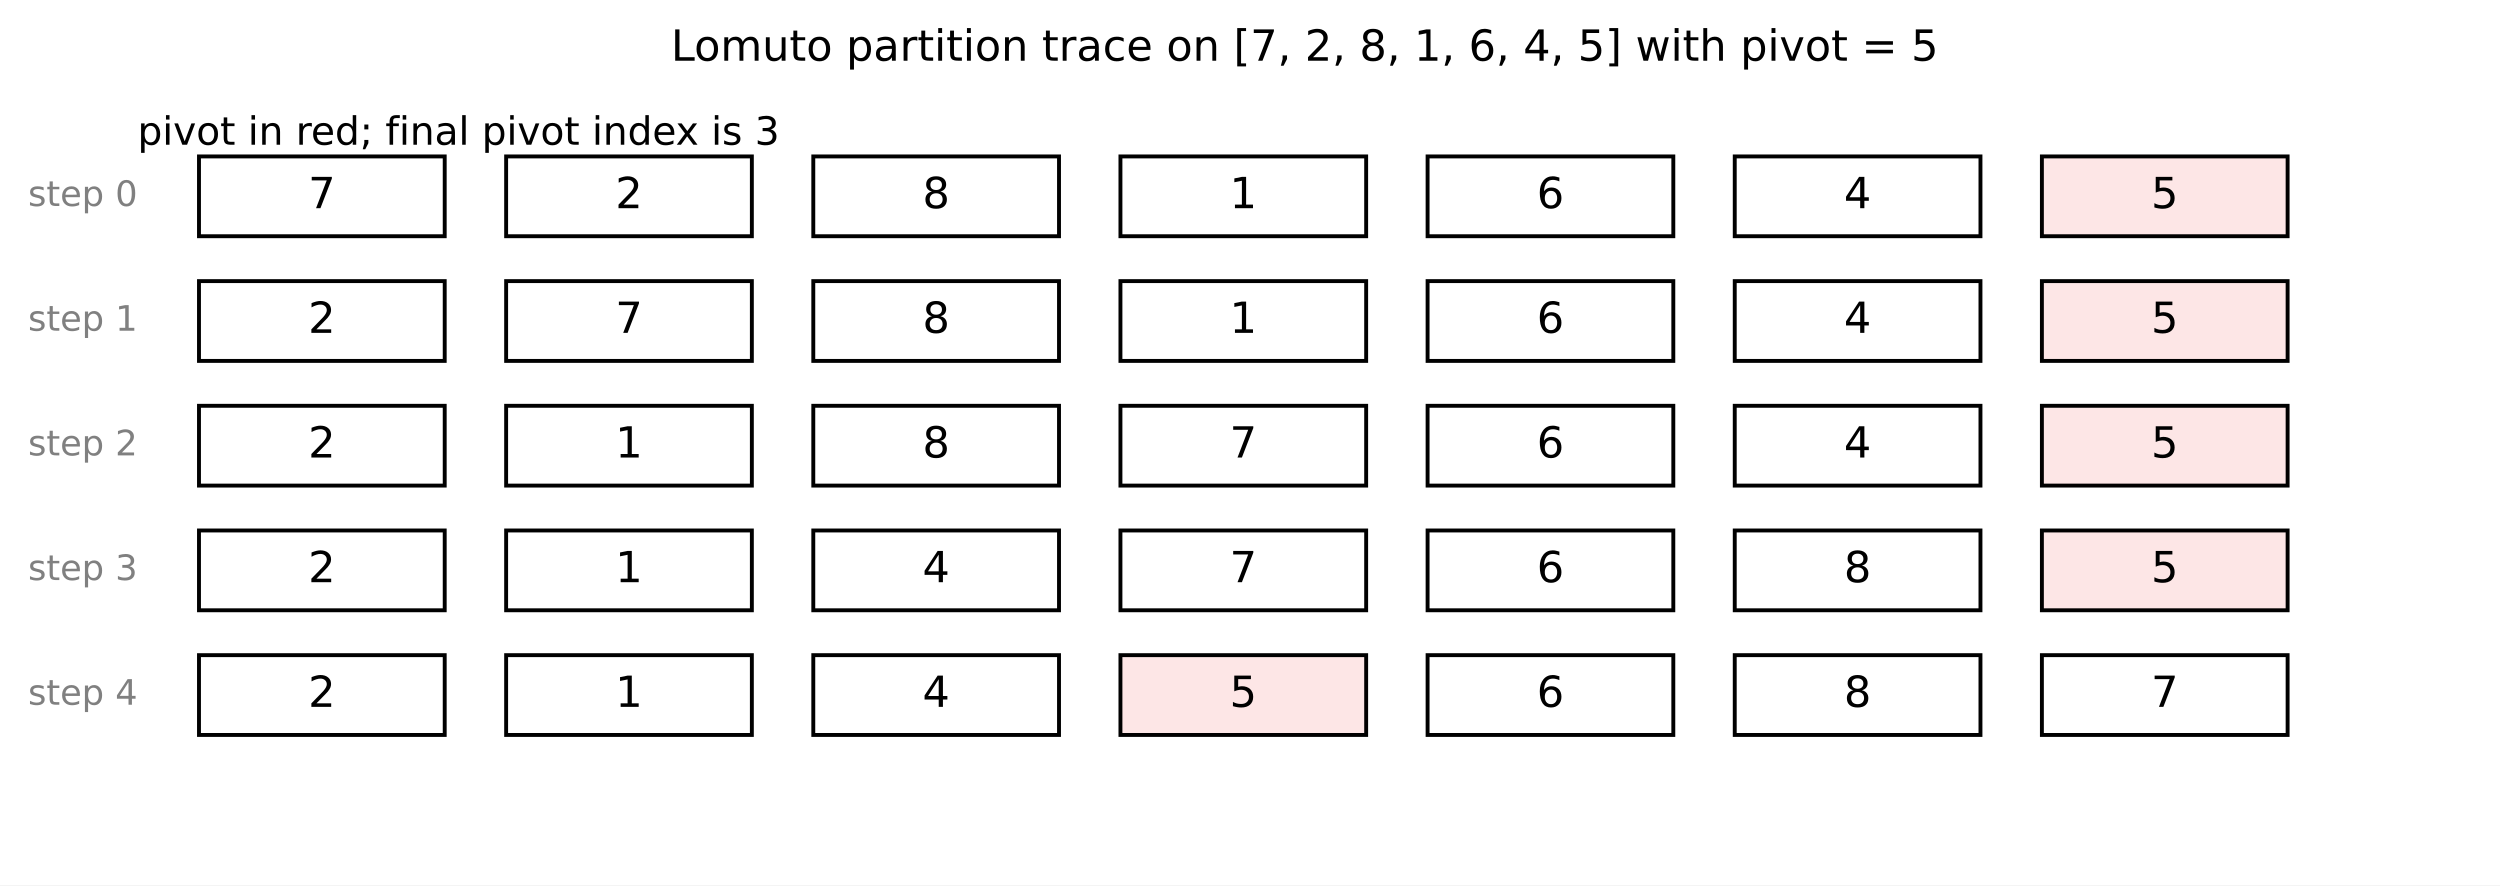
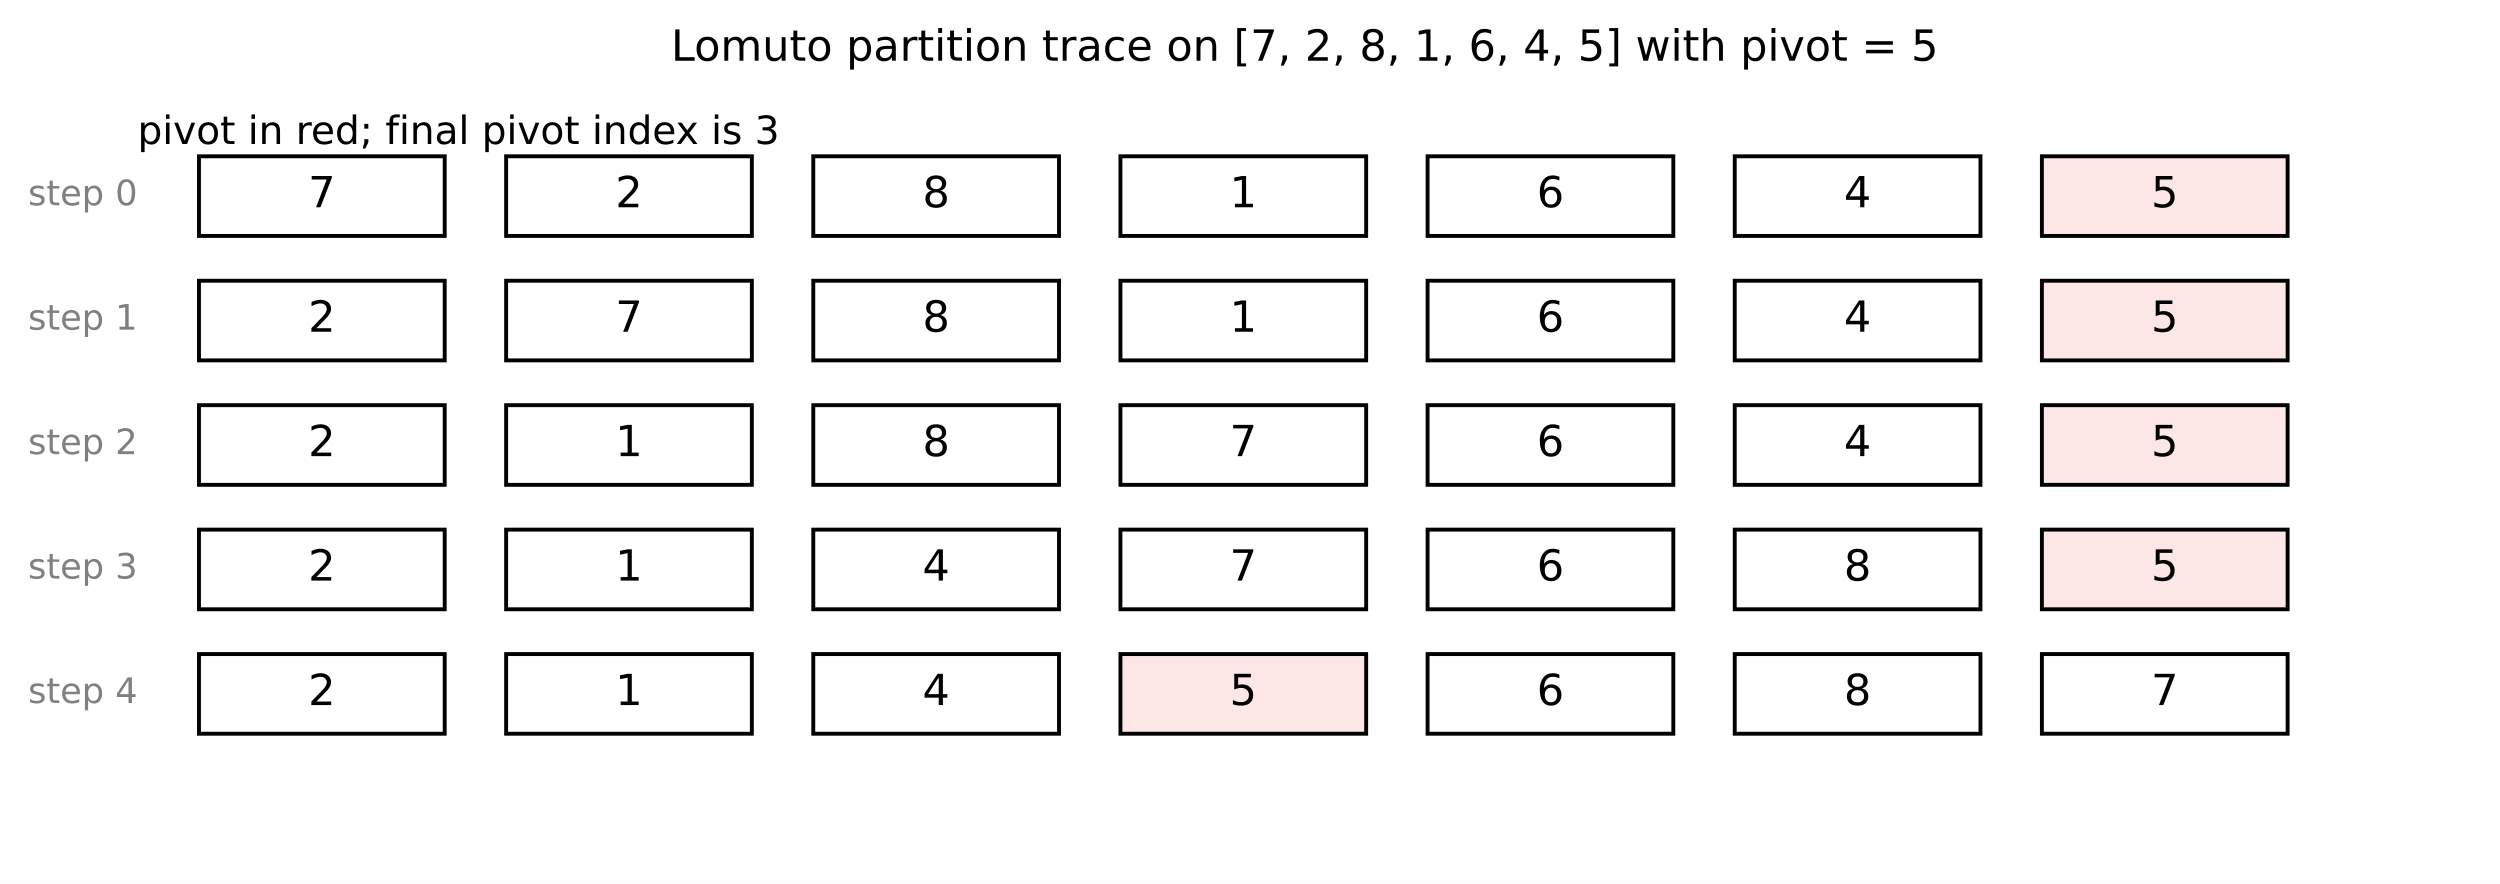
- <svg xmlns="http://www.w3.org/2000/svg" width="640.73pt" height="226.878pt" viewBox="0 0 640.73 226.878" version="1.1">
+ <svg xmlns="http://www.w3.org/2000/svg" width="640.775pt" height="226.518pt" viewBox="0 0 640.775 226.518" version="1.1">
  <defs>
    <style type="text/css">*{stroke-linejoin: round; stroke-linecap: butt}</style>
  </defs>
  <g id="figure_1">
    <g id="patch_1">
-       <path d="M 0 226.878  L 640.73 226.878  L 640.73 0  L 0 0  z " style="fill: #ffffff" />
+       <path d="M 0 226.518  L 640.775 226.518  L 640.775 0  L 0 0  z " style="fill: #ffffff" />
    </g>
    <g id="axes_1">
      <g id="patch_2">
-         <path d="M 50.999 60.543  L 113.975 60.543  L 113.975 40.092  L 50.999 40.092  z " clip-path="url(#p5e836147fc)" style="fill: #ffffff; stroke: #000000; stroke-linejoin: miter" />
+         <path d="M 51 60.472  L 113.981 60.472  L 113.981 40.058  L 51 40.058  z " clip-path="url(#p6d48933176)" style="fill: #ffffff; stroke: #000000; stroke-linejoin: miter" />
      </g>
      <g id="patch_3">
-         <path d="M 129.719 60.543  L 192.695 60.543  L 192.695 40.092  L 129.719 40.092  z " clip-path="url(#p5e836147fc)" style="fill: #ffffff; stroke: #000000; stroke-linejoin: miter" />
+         <path d="M 129.726 60.472  L 192.707 60.472  L 192.707 40.058  L 129.726 40.058  z " clip-path="url(#p6d48933176)" style="fill: #ffffff; stroke: #000000; stroke-linejoin: miter" />
      </g>
      <g id="patch_4">
-         <path d="M 208.44 60.543  L 271.416 60.543  L 271.416 40.092  L 208.44 40.092  z " clip-path="url(#p5e836147fc)" style="fill: #ffffff; stroke: #000000; stroke-linejoin: miter" />
+         <path d="M 208.453 60.472  L 271.434 60.472  L 271.434 40.058  L 208.453 40.058  z " clip-path="url(#p6d48933176)" style="fill: #ffffff; stroke: #000000; stroke-linejoin: miter" />
      </g>
      <g id="patch_5">
-         <path d="M 287.16 60.543  L 350.136 60.543  L 350.136 40.092  L 287.16 40.092  z " clip-path="url(#p5e836147fc)" style="fill: #ffffff; stroke: #000000; stroke-linejoin: miter" />
+         <path d="M 287.179 60.472  L 350.16 60.472  L 350.16 40.058  L 287.179 40.058  z " clip-path="url(#p6d48933176)" style="fill: #ffffff; stroke: #000000; stroke-linejoin: miter" />
      </g>
      <g id="patch_6">
-         <path d="M 365.88 60.543  L 428.857 60.543  L 428.857 40.092  L 365.88 40.092  z " clip-path="url(#p5e836147fc)" style="fill: #ffffff; stroke: #000000; stroke-linejoin: miter" />
+         <path d="M 365.905 60.472  L 428.886 60.472  L 428.886 40.058  L 365.905 40.058  z " clip-path="url(#p6d48933176)" style="fill: #ffffff; stroke: #000000; stroke-linejoin: miter" />
      </g>
      <g id="patch_7">
-         <path d="M 444.601 60.543  L 507.577 60.543  L 507.577 40.092  L 444.601 40.092  z " clip-path="url(#p5e836147fc)" style="fill: #ffffff; stroke: #000000; stroke-linejoin: miter" />
+         <path d="M 444.632 60.472  L 507.613 60.472  L 507.613 40.058  L 444.632 40.058  z " clip-path="url(#p6d48933176)" style="fill: #ffffff; stroke: #000000; stroke-linejoin: miter" />
      </g>
      <g id="patch_8">
-         <path d="M 523.321 60.543  L 586.297 60.543  L 586.297 40.092  L 523.321 40.092  z " clip-path="url(#p5e836147fc)" style="fill: #fde6e6; stroke: #000000; stroke-linejoin: miter" />
+         <path d="M 523.358 60.472  L 586.339 60.472  L 586.339 40.058  L 523.358 40.058  z " clip-path="url(#p6d48933176)" style="fill: #fde6e6; stroke: #000000; stroke-linejoin: miter" />
      </g>
      <g id="patch_9">
-         <path d="M 50.999 92.498  L 113.975 92.498  L 113.975 72.047  L 50.999 72.047  z " clip-path="url(#p5e836147fc)" style="fill: #ffffff; stroke: #000000; stroke-linejoin: miter" />
+         <path d="M 51 92.369  L 113.981 92.369  L 113.981 71.955  L 51 71.955  z " clip-path="url(#p6d48933176)" style="fill: #ffffff; stroke: #000000; stroke-linejoin: miter" />
      </g>
      <g id="patch_10">
-         <path d="M 129.719 92.498  L 192.695 92.498  L 192.695 72.047  L 129.719 72.047  z " clip-path="url(#p5e836147fc)" style="fill: #ffffff; stroke: #000000; stroke-linejoin: miter" />
+         <path d="M 129.726 92.369  L 192.707 92.369  L 192.707 71.955  L 129.726 71.955  z " clip-path="url(#p6d48933176)" style="fill: #ffffff; stroke: #000000; stroke-linejoin: miter" />
      </g>
      <g id="patch_11">
-         <path d="M 208.44 92.498  L 271.416 92.498  L 271.416 72.047  L 208.44 72.047  z " clip-path="url(#p5e836147fc)" style="fill: #ffffff; stroke: #000000; stroke-linejoin: miter" />
+         <path d="M 208.453 92.369  L 271.434 92.369  L 271.434 71.955  L 208.453 71.955  z " clip-path="url(#p6d48933176)" style="fill: #ffffff; stroke: #000000; stroke-linejoin: miter" />
      </g>
      <g id="patch_12">
-         <path d="M 287.16 92.498  L 350.136 92.498  L 350.136 72.047  L 287.16 72.047  z " clip-path="url(#p5e836147fc)" style="fill: #ffffff; stroke: #000000; stroke-linejoin: miter" />
+         <path d="M 287.179 92.369  L 350.16 92.369  L 350.16 71.955  L 287.179 71.955  z " clip-path="url(#p6d48933176)" style="fill: #ffffff; stroke: #000000; stroke-linejoin: miter" />
      </g>
      <g id="patch_13">
-         <path d="M 365.88 92.498  L 428.857 92.498  L 428.857 72.047  L 365.88 72.047  z " clip-path="url(#p5e836147fc)" style="fill: #ffffff; stroke: #000000; stroke-linejoin: miter" />
+         <path d="M 365.905 92.369  L 428.886 92.369  L 428.886 71.955  L 365.905 71.955  z " clip-path="url(#p6d48933176)" style="fill: #ffffff; stroke: #000000; stroke-linejoin: miter" />
      </g>
      <g id="patch_14">
-         <path d="M 444.601 92.498  L 507.577 92.498  L 507.577 72.047  L 444.601 72.047  z " clip-path="url(#p5e836147fc)" style="fill: #ffffff; stroke: #000000; stroke-linejoin: miter" />
+         <path d="M 444.632 92.369  L 507.613 92.369  L 507.613 71.955  L 444.632 71.955  z " clip-path="url(#p6d48933176)" style="fill: #ffffff; stroke: #000000; stroke-linejoin: miter" />
      </g>
      <g id="patch_15">
-         <path d="M 523.321 92.498  L 586.297 92.498  L 586.297 72.047  L 523.321 72.047  z " clip-path="url(#p5e836147fc)" style="fill: #fde6e6; stroke: #000000; stroke-linejoin: miter" />
+         <path d="M 523.358 92.369  L 586.339 92.369  L 586.339 71.955  L 523.358 71.955  z " clip-path="url(#p6d48933176)" style="fill: #fde6e6; stroke: #000000; stroke-linejoin: miter" />
      </g>
      <g id="patch_16">
-         <path d="M 50.999 124.453  L 113.975 124.453  L 113.975 104.002  L 50.999 104.002  z " clip-path="url(#p5e836147fc)" style="fill: #ffffff; stroke: #000000; stroke-linejoin: miter" />
+         <path d="M 51 124.266  L 113.981 124.266  L 113.981 103.852  L 51 103.852  z " clip-path="url(#p6d48933176)" style="fill: #ffffff; stroke: #000000; stroke-linejoin: miter" />
      </g>
      <g id="patch_17">
-         <path d="M 129.719 124.453  L 192.695 124.453  L 192.695 104.002  L 129.719 104.002  z " clip-path="url(#p5e836147fc)" style="fill: #ffffff; stroke: #000000; stroke-linejoin: miter" />
+         <path d="M 129.726 124.266  L 192.707 124.266  L 192.707 103.852  L 129.726 103.852  z " clip-path="url(#p6d48933176)" style="fill: #ffffff; stroke: #000000; stroke-linejoin: miter" />
      </g>
      <g id="patch_18">
-         <path d="M 208.44 124.453  L 271.416 124.453  L 271.416 104.002  L 208.44 104.002  z " clip-path="url(#p5e836147fc)" style="fill: #ffffff; stroke: #000000; stroke-linejoin: miter" />
+         <path d="M 208.453 124.266  L 271.434 124.266  L 271.434 103.852  L 208.453 103.852  z " clip-path="url(#p6d48933176)" style="fill: #ffffff; stroke: #000000; stroke-linejoin: miter" />
      </g>
      <g id="patch_19">
-         <path d="M 287.16 124.453  L 350.136 124.453  L 350.136 104.002  L 287.16 104.002  z " clip-path="url(#p5e836147fc)" style="fill: #ffffff; stroke: #000000; stroke-linejoin: miter" />
+         <path d="M 287.179 124.266  L 350.16 124.266  L 350.16 103.852  L 287.179 103.852  z " clip-path="url(#p6d48933176)" style="fill: #ffffff; stroke: #000000; stroke-linejoin: miter" />
      </g>
      <g id="patch_20">
-         <path d="M 365.88 124.453  L 428.857 124.453  L 428.857 104.002  L 365.88 104.002  z " clip-path="url(#p5e836147fc)" style="fill: #ffffff; stroke: #000000; stroke-linejoin: miter" />
+         <path d="M 365.905 124.266  L 428.886 124.266  L 428.886 103.852  L 365.905 103.852  z " clip-path="url(#p6d48933176)" style="fill: #ffffff; stroke: #000000; stroke-linejoin: miter" />
      </g>
      <g id="patch_21">
-         <path d="M 444.601 124.453  L 507.577 124.453  L 507.577 104.002  L 444.601 104.002  z " clip-path="url(#p5e836147fc)" style="fill: #ffffff; stroke: #000000; stroke-linejoin: miter" />
+         <path d="M 444.632 124.266  L 507.613 124.266  L 507.613 103.852  L 444.632 103.852  z " clip-path="url(#p6d48933176)" style="fill: #ffffff; stroke: #000000; stroke-linejoin: miter" />
      </g>
      <g id="patch_22">
-         <path d="M 523.321 124.453  L 586.297 124.453  L 586.297 104.002  L 523.321 104.002  z " clip-path="url(#p5e836147fc)" style="fill: #fde6e6; stroke: #000000; stroke-linejoin: miter" />
+         <path d="M 523.358 124.266  L 586.339 124.266  L 586.339 103.852  L 523.358 103.852  z " clip-path="url(#p6d48933176)" style="fill: #fde6e6; stroke: #000000; stroke-linejoin: miter" />
      </g>
      <g id="patch_23">
-         <path d="M 50.999 156.408  L 113.975 156.408  L 113.975 135.957  L 50.999 135.957  z " clip-path="url(#p5e836147fc)" style="fill: #ffffff; stroke: #000000; stroke-linejoin: miter" />
+         <path d="M 51 156.163  L 113.981 156.163  L 113.981 135.749  L 51 135.749  z " clip-path="url(#p6d48933176)" style="fill: #ffffff; stroke: #000000; stroke-linejoin: miter" />
      </g>
      <g id="patch_24">
-         <path d="M 129.719 156.408  L 192.695 156.408  L 192.695 135.957  L 129.719 135.957  z " clip-path="url(#p5e836147fc)" style="fill: #ffffff; stroke: #000000; stroke-linejoin: miter" />
+         <path d="M 129.726 156.163  L 192.707 156.163  L 192.707 135.749  L 129.726 135.749  z " clip-path="url(#p6d48933176)" style="fill: #ffffff; stroke: #000000; stroke-linejoin: miter" />
      </g>
      <g id="patch_25">
-         <path d="M 208.44 156.408  L 271.416 156.408  L 271.416 135.957  L 208.44 135.957  z " clip-path="url(#p5e836147fc)" style="fill: #ffffff; stroke: #000000; stroke-linejoin: miter" />
+         <path d="M 208.453 156.163  L 271.434 156.163  L 271.434 135.749  L 208.453 135.749  z " clip-path="url(#p6d48933176)" style="fill: #ffffff; stroke: #000000; stroke-linejoin: miter" />
      </g>
      <g id="patch_26">
-         <path d="M 287.16 156.408  L 350.136 156.408  L 350.136 135.957  L 287.16 135.957  z " clip-path="url(#p5e836147fc)" style="fill: #ffffff; stroke: #000000; stroke-linejoin: miter" />
+         <path d="M 287.179 156.163  L 350.16 156.163  L 350.16 135.749  L 287.179 135.749  z " clip-path="url(#p6d48933176)" style="fill: #ffffff; stroke: #000000; stroke-linejoin: miter" />
      </g>
      <g id="patch_27">
-         <path d="M 365.88 156.408  L 428.857 156.408  L 428.857 135.957  L 365.88 135.957  z " clip-path="url(#p5e836147fc)" style="fill: #ffffff; stroke: #000000; stroke-linejoin: miter" />
+         <path d="M 365.905 156.163  L 428.886 156.163  L 428.886 135.749  L 365.905 135.749  z " clip-path="url(#p6d48933176)" style="fill: #ffffff; stroke: #000000; stroke-linejoin: miter" />
      </g>
      <g id="patch_28">
-         <path d="M 444.601 156.408  L 507.577 156.408  L 507.577 135.957  L 444.601 135.957  z " clip-path="url(#p5e836147fc)" style="fill: #ffffff; stroke: #000000; stroke-linejoin: miter" />
+         <path d="M 444.632 156.163  L 507.613 156.163  L 507.613 135.749  L 444.632 135.749  z " clip-path="url(#p6d48933176)" style="fill: #ffffff; stroke: #000000; stroke-linejoin: miter" />
      </g>
      <g id="patch_29">
-         <path d="M 523.321 156.408  L 586.297 156.408  L 586.297 135.957  L 523.321 135.957  z " clip-path="url(#p5e836147fc)" style="fill: #fde6e6; stroke: #000000; stroke-linejoin: miter" />
+         <path d="M 523.358 156.163  L 586.339 156.163  L 586.339 135.749  L 523.358 135.749  z " clip-path="url(#p6d48933176)" style="fill: #fde6e6; stroke: #000000; stroke-linejoin: miter" />
      </g>
      <g id="patch_30">
-         <path d="M 50.999 188.363  L 113.975 188.363  L 113.975 167.911  L 50.999 167.911  z " clip-path="url(#p5e836147fc)" style="fill: #ffffff; stroke: #000000; stroke-linejoin: miter" />
+         <path d="M 51 188.059  L 113.981 188.059  L 113.981 167.646  L 51 167.646  z " clip-path="url(#p6d48933176)" style="fill: #ffffff; stroke: #000000; stroke-linejoin: miter" />
      </g>
      <g id="patch_31">
-         <path d="M 129.719 188.363  L 192.695 188.363  L 192.695 167.911  L 129.719 167.911  z " clip-path="url(#p5e836147fc)" style="fill: #ffffff; stroke: #000000; stroke-linejoin: miter" />
+         <path d="M 129.726 188.059  L 192.707 188.059  L 192.707 167.646  L 129.726 167.646  z " clip-path="url(#p6d48933176)" style="fill: #ffffff; stroke: #000000; stroke-linejoin: miter" />
      </g>
      <g id="patch_32">
-         <path d="M 208.44 188.363  L 271.416 188.363  L 271.416 167.911  L 208.44 167.911  z " clip-path="url(#p5e836147fc)" style="fill: #ffffff; stroke: #000000; stroke-linejoin: miter" />
+         <path d="M 208.453 188.059  L 271.434 188.059  L 271.434 167.646  L 208.453 167.646  z " clip-path="url(#p6d48933176)" style="fill: #ffffff; stroke: #000000; stroke-linejoin: miter" />
      </g>
      <g id="patch_33">
-         <path d="M 287.16 188.363  L 350.136 188.363  L 350.136 167.911  L 287.16 167.911  z " clip-path="url(#p5e836147fc)" style="fill: #fde6e6; stroke: #000000; stroke-linejoin: miter" />
+         <path d="M 287.179 188.059  L 350.16 188.059  L 350.16 167.646  L 287.179 167.646  z " clip-path="url(#p6d48933176)" style="fill: #fde6e6; stroke: #000000; stroke-linejoin: miter" />
      </g>
      <g id="patch_34">
-         <path d="M 365.88 188.363  L 428.857 188.363  L 428.857 167.911  L 365.88 167.911  z " clip-path="url(#p5e836147fc)" style="fill: #ffffff; stroke: #000000; stroke-linejoin: miter" />
+         <path d="M 365.905 188.059  L 428.886 188.059  L 428.886 167.646  L 365.905 167.646  z " clip-path="url(#p6d48933176)" style="fill: #ffffff; stroke: #000000; stroke-linejoin: miter" />
      </g>
      <g id="patch_35">
-         <path d="M 444.601 188.363  L 507.577 188.363  L 507.577 167.911  L 444.601 167.911  z " clip-path="url(#p5e836147fc)" style="fill: #ffffff; stroke: #000000; stroke-linejoin: miter" />
+         <path d="M 444.632 188.059  L 507.613 188.059  L 507.613 167.646  L 444.632 167.646  z " clip-path="url(#p6d48933176)" style="fill: #ffffff; stroke: #000000; stroke-linejoin: miter" />
      </g>
      <g id="patch_36">
-         <path d="M 523.321 188.363  L 586.297 188.363  L 586.297 167.911  L 523.321 167.911  z " clip-path="url(#p5e836147fc)" style="fill: #ffffff; stroke: #000000; stroke-linejoin: miter" />
+         <path d="M 523.358 188.059  L 586.339 188.059  L 586.339 167.646  L 523.358 167.646  z " clip-path="url(#p6d48933176)" style="fill: #ffffff; stroke: #000000; stroke-linejoin: miter" />
      </g>
      <g id="text_1">
-         <text style="font-size: 9px; font-family: 'DejaVu Sans', 'Bitstream Vera Sans', 'Computer Modern Sans Serif', 'Lucida Grande', 'Verdana', 'Geneva', 'Lucid', 'Arial', 'Helvetica', 'Avant Garde', sans-serif; text-anchor: end; fill: #808080" x="35.255" y="52.801" transform="rotate(-0 35.25469 52.80107)">step 0</text>
+         <text style="font-size: 9px; font-family: 'DejaVu Sans', 'Bitstream Vera Sans', 'Computer Modern Sans Serif', 'Lucida Grande', 'Verdana', 'Geneva', 'Lucid', 'Arial', 'Helvetica', 'Avant Garde', sans-serif; text-anchor: end; fill: #808080" x="35.255" y="52.603" transform="rotate(-0 35.25469 52.60327)">step 0</text>
      </g>
      <g id="text_2">
-         <text style="font-size: 11px; font-family: 'DejaVu Sans', 'Bitstream Vera Sans', 'Computer Modern Sans Serif', 'Lucida Grande', 'Verdana', 'Geneva', 'Lucid', 'Arial', 'Helvetica', 'Avant Garde', sans-serif; text-anchor: middle" x="82.487" y="53.353" transform="rotate(-0 82.48692 53.35295)">7</text>
+         <text style="font-size: 11px; font-family: 'DejaVu Sans', 'Bitstream Vera Sans', 'Computer Modern Sans Serif', 'Lucida Grande', 'Verdana', 'Geneva', 'Lucid', 'Arial', 'Helvetica', 'Avant Garde', sans-serif; text-anchor: middle" x="82.49" y="53.123" transform="rotate(-0 82.49048 53.1228)">7</text>
      </g>
      <g id="text_3">
-         <text style="font-size: 11px; font-family: 'DejaVu Sans', 'Bitstream Vera Sans', 'Computer Modern Sans Serif', 'Lucida Grande', 'Verdana', 'Geneva', 'Lucid', 'Arial', 'Helvetica', 'Avant Garde', sans-serif; text-anchor: middle" x="161.207" y="53.353" transform="rotate(-0 161.2073 53.35295)">2</text>
+         <text style="font-size: 11px; font-family: 'DejaVu Sans', 'Bitstream Vera Sans', 'Computer Modern Sans Serif', 'Lucida Grande', 'Verdana', 'Geneva', 'Lucid', 'Arial', 'Helvetica', 'Avant Garde', sans-serif; text-anchor: middle" x="161.217" y="53.123" transform="rotate(-0 161.2168 53.1228)">2</text>
      </g>
      <g id="text_4">
-         <text style="font-size: 11px; font-family: 'DejaVu Sans', 'Bitstream Vera Sans', 'Computer Modern Sans Serif', 'Lucida Grande', 'Verdana', 'Geneva', 'Lucid', 'Arial', 'Helvetica', 'Avant Garde', sans-serif; text-anchor: middle" x="239.928" y="53.353" transform="rotate(-0 239.9277 53.35295)">8</text>
+         <text style="font-size: 11px; font-family: 'DejaVu Sans', 'Bitstream Vera Sans', 'Computer Modern Sans Serif', 'Lucida Grande', 'Verdana', 'Geneva', 'Lucid', 'Arial', 'Helvetica', 'Avant Garde', sans-serif; text-anchor: middle" x="239.943" y="53.123" transform="rotate(-0 239.9431 53.1228)">8</text>
      </g>
      <g id="text_5">
-         <text style="font-size: 11px; font-family: 'DejaVu Sans', 'Bitstream Vera Sans', 'Computer Modern Sans Serif', 'Lucida Grande', 'Verdana', 'Geneva', 'Lucid', 'Arial', 'Helvetica', 'Avant Garde', sans-serif; text-anchor: middle" x="318.648" y="53.353" transform="rotate(-0 318.6481 53.35295)">1</text>
+         <text style="font-size: 11px; font-family: 'DejaVu Sans', 'Bitstream Vera Sans', 'Computer Modern Sans Serif', 'Lucida Grande', 'Verdana', 'Geneva', 'Lucid', 'Arial', 'Helvetica', 'Avant Garde', sans-serif; text-anchor: middle" x="318.669" y="53.123" transform="rotate(-0 318.6694 53.1228)">1</text>
      </g>
      <g id="text_6">
-         <text style="font-size: 11px; font-family: 'DejaVu Sans', 'Bitstream Vera Sans', 'Computer Modern Sans Serif', 'Lucida Grande', 'Verdana', 'Geneva', 'Lucid', 'Arial', 'Helvetica', 'Avant Garde', sans-serif; text-anchor: middle" x="397.369" y="53.353" transform="rotate(-0 397.3685 53.35295)">6</text>
+         <text style="font-size: 11px; font-family: 'DejaVu Sans', 'Bitstream Vera Sans', 'Computer Modern Sans Serif', 'Lucida Grande', 'Verdana', 'Geneva', 'Lucid', 'Arial', 'Helvetica', 'Avant Garde', sans-serif; text-anchor: middle" x="397.396" y="53.123" transform="rotate(-0 397.3957 53.1228)">6</text>
      </g>
      <g id="text_7">
-         <text style="font-size: 11px; font-family: 'DejaVu Sans', 'Bitstream Vera Sans', 'Computer Modern Sans Serif', 'Lucida Grande', 'Verdana', 'Geneva', 'Lucid', 'Arial', 'Helvetica', 'Avant Garde', sans-serif; text-anchor: middle" x="476.089" y="53.353" transform="rotate(-0 476.0889 53.35295)">4</text>
+         <text style="font-size: 11px; font-family: 'DejaVu Sans', 'Bitstream Vera Sans', 'Computer Modern Sans Serif', 'Lucida Grande', 'Verdana', 'Geneva', 'Lucid', 'Arial', 'Helvetica', 'Avant Garde', sans-serif; text-anchor: middle" x="476.122" y="53.123" transform="rotate(-0 476.1221 53.1228)">4</text>
      </g>
      <g id="text_8">
-         <text style="font-size: 11px; font-family: 'DejaVu Sans', 'Bitstream Vera Sans', 'Computer Modern Sans Serif', 'Lucida Grande', 'Verdana', 'Geneva', 'Lucid', 'Arial', 'Helvetica', 'Avant Garde', sans-serif; text-anchor: middle" x="554.809" y="53.353" transform="rotate(-0 554.8093 53.35295)">5</text>
+         <text style="font-size: 11px; font-family: 'DejaVu Sans', 'Bitstream Vera Sans', 'Computer Modern Sans Serif', 'Lucida Grande', 'Verdana', 'Geneva', 'Lucid', 'Arial', 'Helvetica', 'Avant Garde', sans-serif; text-anchor: middle" x="554.848" y="53.123" transform="rotate(-0 554.8484 53.1228)">5</text>
      </g>
      <g id="text_9">
-         <text style="font-size: 9px; font-family: 'DejaVu Sans', 'Bitstream Vera Sans', 'Computer Modern Sans Serif', 'Lucida Grande', 'Verdana', 'Geneva', 'Lucid', 'Arial', 'Helvetica', 'Avant Garde', sans-serif; text-anchor: end; fill: #808080" x="35.255" y="84.756" transform="rotate(-0 35.25469 84.75591)">step 1</text>
+         <text style="font-size: 9px; font-family: 'DejaVu Sans', 'Bitstream Vera Sans', 'Computer Modern Sans Serif', 'Lucida Grande', 'Verdana', 'Geneva', 'Lucid', 'Arial', 'Helvetica', 'Avant Garde', sans-serif; text-anchor: end; fill: #808080" x="35.255" y="84.5" transform="rotate(-0 35.25469 84.50004)">step 1</text>
      </g>
      <g id="text_10">
-         <text style="font-size: 11px; font-family: 'DejaVu Sans', 'Bitstream Vera Sans', 'Computer Modern Sans Serif', 'Lucida Grande', 'Verdana', 'Geneva', 'Lucid', 'Arial', 'Helvetica', 'Avant Garde', sans-serif; text-anchor: middle" x="82.487" y="85.308" transform="rotate(-0 82.48692 85.30779)">2</text>
+         <text style="font-size: 11px; font-family: 'DejaVu Sans', 'Bitstream Vera Sans', 'Computer Modern Sans Serif', 'Lucida Grande', 'Verdana', 'Geneva', 'Lucid', 'Arial', 'Helvetica', 'Avant Garde', sans-serif; text-anchor: middle" x="82.49" y="85.02" transform="rotate(-0 82.49048 85.01957)">2</text>
      </g>
      <g id="text_11">
-         <text style="font-size: 11px; font-family: 'DejaVu Sans', 'Bitstream Vera Sans', 'Computer Modern Sans Serif', 'Lucida Grande', 'Verdana', 'Geneva', 'Lucid', 'Arial', 'Helvetica', 'Avant Garde', sans-serif; text-anchor: middle" x="161.207" y="85.308" transform="rotate(-0 161.2073 85.30779)">7</text>
+         <text style="font-size: 11px; font-family: 'DejaVu Sans', 'Bitstream Vera Sans', 'Computer Modern Sans Serif', 'Lucida Grande', 'Verdana', 'Geneva', 'Lucid', 'Arial', 'Helvetica', 'Avant Garde', sans-serif; text-anchor: middle" x="161.217" y="85.02" transform="rotate(-0 161.2168 85.01957)">7</text>
      </g>
      <g id="text_12">
-         <text style="font-size: 11px; font-family: 'DejaVu Sans', 'Bitstream Vera Sans', 'Computer Modern Sans Serif', 'Lucida Grande', 'Verdana', 'Geneva', 'Lucid', 'Arial', 'Helvetica', 'Avant Garde', sans-serif; text-anchor: middle" x="239.928" y="85.308" transform="rotate(-0 239.9277 85.30779)">8</text>
+         <text style="font-size: 11px; font-family: 'DejaVu Sans', 'Bitstream Vera Sans', 'Computer Modern Sans Serif', 'Lucida Grande', 'Verdana', 'Geneva', 'Lucid', 'Arial', 'Helvetica', 'Avant Garde', sans-serif; text-anchor: middle" x="239.943" y="85.02" transform="rotate(-0 239.9431 85.01957)">8</text>
      </g>
      <g id="text_13">
-         <text style="font-size: 11px; font-family: 'DejaVu Sans', 'Bitstream Vera Sans', 'Computer Modern Sans Serif', 'Lucida Grande', 'Verdana', 'Geneva', 'Lucid', 'Arial', 'Helvetica', 'Avant Garde', sans-serif; text-anchor: middle" x="318.648" y="85.308" transform="rotate(-0 318.6481 85.30779)">1</text>
+         <text style="font-size: 11px; font-family: 'DejaVu Sans', 'Bitstream Vera Sans', 'Computer Modern Sans Serif', 'Lucida Grande', 'Verdana', 'Geneva', 'Lucid', 'Arial', 'Helvetica', 'Avant Garde', sans-serif; text-anchor: middle" x="318.669" y="85.02" transform="rotate(-0 318.6694 85.01957)">1</text>
      </g>
      <g id="text_14">
-         <text style="font-size: 11px; font-family: 'DejaVu Sans', 'Bitstream Vera Sans', 'Computer Modern Sans Serif', 'Lucida Grande', 'Verdana', 'Geneva', 'Lucid', 'Arial', 'Helvetica', 'Avant Garde', sans-serif; text-anchor: middle" x="397.369" y="85.308" transform="rotate(-0 397.3685 85.30779)">6</text>
+         <text style="font-size: 11px; font-family: 'DejaVu Sans', 'Bitstream Vera Sans', 'Computer Modern Sans Serif', 'Lucida Grande', 'Verdana', 'Geneva', 'Lucid', 'Arial', 'Helvetica', 'Avant Garde', sans-serif; text-anchor: middle" x="397.396" y="85.02" transform="rotate(-0 397.3957 85.01957)">6</text>
      </g>
      <g id="text_15">
-         <text style="font-size: 11px; font-family: 'DejaVu Sans', 'Bitstream Vera Sans', 'Computer Modern Sans Serif', 'Lucida Grande', 'Verdana', 'Geneva', 'Lucid', 'Arial', 'Helvetica', 'Avant Garde', sans-serif; text-anchor: middle" x="476.089" y="85.308" transform="rotate(-0 476.0889 85.30779)">4</text>
+         <text style="font-size: 11px; font-family: 'DejaVu Sans', 'Bitstream Vera Sans', 'Computer Modern Sans Serif', 'Lucida Grande', 'Verdana', 'Geneva', 'Lucid', 'Arial', 'Helvetica', 'Avant Garde', sans-serif; text-anchor: middle" x="476.122" y="85.02" transform="rotate(-0 476.1221 85.01957)">4</text>
      </g>
      <g id="text_16">
-         <text style="font-size: 11px; font-family: 'DejaVu Sans', 'Bitstream Vera Sans', 'Computer Modern Sans Serif', 'Lucida Grande', 'Verdana', 'Geneva', 'Lucid', 'Arial', 'Helvetica', 'Avant Garde', sans-serif; text-anchor: middle" x="554.809" y="85.308" transform="rotate(-0 554.8093 85.30779)">5</text>
+         <text style="font-size: 11px; font-family: 'DejaVu Sans', 'Bitstream Vera Sans', 'Computer Modern Sans Serif', 'Lucida Grande', 'Verdana', 'Geneva', 'Lucid', 'Arial', 'Helvetica', 'Avant Garde', sans-serif; text-anchor: middle" x="554.848" y="85.02" transform="rotate(-0 554.8484 85.01957)">5</text>
      </g>
      <g id="text_17">
-         <text style="font-size: 9px; font-family: 'DejaVu Sans', 'Bitstream Vera Sans', 'Computer Modern Sans Serif', 'Lucida Grande', 'Verdana', 'Geneva', 'Lucid', 'Arial', 'Helvetica', 'Avant Garde', sans-serif; text-anchor: end; fill: #808080" x="35.255" y="116.711" transform="rotate(-0 35.25469 116.7108)">step 2</text>
+         <text style="font-size: 9px; font-family: 'DejaVu Sans', 'Bitstream Vera Sans', 'Computer Modern Sans Serif', 'Lucida Grande', 'Verdana', 'Geneva', 'Lucid', 'Arial', 'Helvetica', 'Avant Garde', sans-serif; text-anchor: end; fill: #808080" x="35.255" y="116.397" transform="rotate(-0 35.25469 116.3968)">step 2</text>
      </g>
      <g id="text_18">
-         <text style="font-size: 11px; font-family: 'DejaVu Sans', 'Bitstream Vera Sans', 'Computer Modern Sans Serif', 'Lucida Grande', 'Verdana', 'Geneva', 'Lucid', 'Arial', 'Helvetica', 'Avant Garde', sans-serif; text-anchor: middle" x="82.487" y="117.263" transform="rotate(-0 82.48692 117.2626)">2</text>
+         <text style="font-size: 11px; font-family: 'DejaVu Sans', 'Bitstream Vera Sans', 'Computer Modern Sans Serif', 'Lucida Grande', 'Verdana', 'Geneva', 'Lucid', 'Arial', 'Helvetica', 'Avant Garde', sans-serif; text-anchor: middle" x="82.49" y="116.916" transform="rotate(-0 82.49048 116.9163)">2</text>
      </g>
      <g id="text_19">
-         <text style="font-size: 11px; font-family: 'DejaVu Sans', 'Bitstream Vera Sans', 'Computer Modern Sans Serif', 'Lucida Grande', 'Verdana', 'Geneva', 'Lucid', 'Arial', 'Helvetica', 'Avant Garde', sans-serif; text-anchor: middle" x="161.207" y="117.263" transform="rotate(-0 161.2073 117.2626)">1</text>
+         <text style="font-size: 11px; font-family: 'DejaVu Sans', 'Bitstream Vera Sans', 'Computer Modern Sans Serif', 'Lucida Grande', 'Verdana', 'Geneva', 'Lucid', 'Arial', 'Helvetica', 'Avant Garde', sans-serif; text-anchor: middle" x="161.217" y="116.916" transform="rotate(-0 161.2168 116.9163)">1</text>
      </g>
      <g id="text_20">
-         <text style="font-size: 11px; font-family: 'DejaVu Sans', 'Bitstream Vera Sans', 'Computer Modern Sans Serif', 'Lucida Grande', 'Verdana', 'Geneva', 'Lucid', 'Arial', 'Helvetica', 'Avant Garde', sans-serif; text-anchor: middle" x="239.928" y="117.263" transform="rotate(-0 239.9277 117.2626)">8</text>
+         <text style="font-size: 11px; font-family: 'DejaVu Sans', 'Bitstream Vera Sans', 'Computer Modern Sans Serif', 'Lucida Grande', 'Verdana', 'Geneva', 'Lucid', 'Arial', 'Helvetica', 'Avant Garde', sans-serif; text-anchor: middle" x="239.943" y="116.916" transform="rotate(-0 239.9431 116.9163)">8</text>
      </g>
      <g id="text_21">
-         <text style="font-size: 11px; font-family: 'DejaVu Sans', 'Bitstream Vera Sans', 'Computer Modern Sans Serif', 'Lucida Grande', 'Verdana', 'Geneva', 'Lucid', 'Arial', 'Helvetica', 'Avant Garde', sans-serif; text-anchor: middle" x="318.648" y="117.263" transform="rotate(-0 318.6481 117.2626)">7</text>
+         <text style="font-size: 11px; font-family: 'DejaVu Sans', 'Bitstream Vera Sans', 'Computer Modern Sans Serif', 'Lucida Grande', 'Verdana', 'Geneva', 'Lucid', 'Arial', 'Helvetica', 'Avant Garde', sans-serif; text-anchor: middle" x="318.669" y="116.916" transform="rotate(-0 318.6694 116.9163)">7</text>
      </g>
      <g id="text_22">
-         <text style="font-size: 11px; font-family: 'DejaVu Sans', 'Bitstream Vera Sans', 'Computer Modern Sans Serif', 'Lucida Grande', 'Verdana', 'Geneva', 'Lucid', 'Arial', 'Helvetica', 'Avant Garde', sans-serif; text-anchor: middle" x="397.369" y="117.263" transform="rotate(-0 397.3685 117.2626)">6</text>
+         <text style="font-size: 11px; font-family: 'DejaVu Sans', 'Bitstream Vera Sans', 'Computer Modern Sans Serif', 'Lucida Grande', 'Verdana', 'Geneva', 'Lucid', 'Arial', 'Helvetica', 'Avant Garde', sans-serif; text-anchor: middle" x="397.396" y="116.916" transform="rotate(-0 397.3957 116.9163)">6</text>
      </g>
      <g id="text_23">
-         <text style="font-size: 11px; font-family: 'DejaVu Sans', 'Bitstream Vera Sans', 'Computer Modern Sans Serif', 'Lucida Grande', 'Verdana', 'Geneva', 'Lucid', 'Arial', 'Helvetica', 'Avant Garde', sans-serif; text-anchor: middle" x="476.089" y="117.263" transform="rotate(-0 476.0889 117.2626)">4</text>
+         <text style="font-size: 11px; font-family: 'DejaVu Sans', 'Bitstream Vera Sans', 'Computer Modern Sans Serif', 'Lucida Grande', 'Verdana', 'Geneva', 'Lucid', 'Arial', 'Helvetica', 'Avant Garde', sans-serif; text-anchor: middle" x="476.122" y="116.916" transform="rotate(-0 476.1221 116.9163)">4</text>
      </g>
      <g id="text_24">
-         <text style="font-size: 11px; font-family: 'DejaVu Sans', 'Bitstream Vera Sans', 'Computer Modern Sans Serif', 'Lucida Grande', 'Verdana', 'Geneva', 'Lucid', 'Arial', 'Helvetica', 'Avant Garde', sans-serif; text-anchor: middle" x="554.809" y="117.263" transform="rotate(-0 554.8093 117.2626)">5</text>
+         <text style="font-size: 11px; font-family: 'DejaVu Sans', 'Bitstream Vera Sans', 'Computer Modern Sans Serif', 'Lucida Grande', 'Verdana', 'Geneva', 'Lucid', 'Arial', 'Helvetica', 'Avant Garde', sans-serif; text-anchor: middle" x="554.848" y="116.916" transform="rotate(-0 554.8484 116.9163)">5</text>
      </g>
      <g id="text_25">
-         <text style="font-size: 9px; font-family: 'DejaVu Sans', 'Bitstream Vera Sans', 'Computer Modern Sans Serif', 'Lucida Grande', 'Verdana', 'Geneva', 'Lucid', 'Arial', 'Helvetica', 'Avant Garde', sans-serif; text-anchor: end; fill: #808080" x="35.255" y="148.666" transform="rotate(-0 35.25469 148.6656)">step 3</text>
+         <text style="font-size: 9px; font-family: 'DejaVu Sans', 'Bitstream Vera Sans', 'Computer Modern Sans Serif', 'Lucida Grande', 'Verdana', 'Geneva', 'Lucid', 'Arial', 'Helvetica', 'Avant Garde', sans-serif; text-anchor: end; fill: #808080" x="35.255" y="148.294" transform="rotate(-0 35.25469 148.2936)">step 3</text>
      </g>
      <g id="text_26">
-         <text style="font-size: 11px; font-family: 'DejaVu Sans', 'Bitstream Vera Sans', 'Computer Modern Sans Serif', 'Lucida Grande', 'Verdana', 'Geneva', 'Lucid', 'Arial', 'Helvetica', 'Avant Garde', sans-serif; text-anchor: middle" x="82.487" y="149.217" transform="rotate(-0 82.48692 149.2175)">2</text>
+         <text style="font-size: 11px; font-family: 'DejaVu Sans', 'Bitstream Vera Sans', 'Computer Modern Sans Serif', 'Lucida Grande', 'Verdana', 'Geneva', 'Lucid', 'Arial', 'Helvetica', 'Avant Garde', sans-serif; text-anchor: middle" x="82.49" y="148.813" transform="rotate(-0 82.49048 148.8131)">2</text>
      </g>
      <g id="text_27">
-         <text style="font-size: 11px; font-family: 'DejaVu Sans', 'Bitstream Vera Sans', 'Computer Modern Sans Serif', 'Lucida Grande', 'Verdana', 'Geneva', 'Lucid', 'Arial', 'Helvetica', 'Avant Garde', sans-serif; text-anchor: middle" x="161.207" y="149.217" transform="rotate(-0 161.2073 149.2175)">1</text>
+         <text style="font-size: 11px; font-family: 'DejaVu Sans', 'Bitstream Vera Sans', 'Computer Modern Sans Serif', 'Lucida Grande', 'Verdana', 'Geneva', 'Lucid', 'Arial', 'Helvetica', 'Avant Garde', sans-serif; text-anchor: middle" x="161.217" y="148.813" transform="rotate(-0 161.2168 148.8131)">1</text>
      </g>
      <g id="text_28">
-         <text style="font-size: 11px; font-family: 'DejaVu Sans', 'Bitstream Vera Sans', 'Computer Modern Sans Serif', 'Lucida Grande', 'Verdana', 'Geneva', 'Lucid', 'Arial', 'Helvetica', 'Avant Garde', sans-serif; text-anchor: middle" x="239.928" y="149.217" transform="rotate(-0 239.9277 149.2175)">4</text>
+         <text style="font-size: 11px; font-family: 'DejaVu Sans', 'Bitstream Vera Sans', 'Computer Modern Sans Serif', 'Lucida Grande', 'Verdana', 'Geneva', 'Lucid', 'Arial', 'Helvetica', 'Avant Garde', sans-serif; text-anchor: middle" x="239.943" y="148.813" transform="rotate(-0 239.9431 148.8131)">4</text>
      </g>
      <g id="text_29">
-         <text style="font-size: 11px; font-family: 'DejaVu Sans', 'Bitstream Vera Sans', 'Computer Modern Sans Serif', 'Lucida Grande', 'Verdana', 'Geneva', 'Lucid', 'Arial', 'Helvetica', 'Avant Garde', sans-serif; text-anchor: middle" x="318.648" y="149.217" transform="rotate(-0 318.6481 149.2175)">7</text>
+         <text style="font-size: 11px; font-family: 'DejaVu Sans', 'Bitstream Vera Sans', 'Computer Modern Sans Serif', 'Lucida Grande', 'Verdana', 'Geneva', 'Lucid', 'Arial', 'Helvetica', 'Avant Garde', sans-serif; text-anchor: middle" x="318.669" y="148.813" transform="rotate(-0 318.6694 148.8131)">7</text>
      </g>
      <g id="text_30">
-         <text style="font-size: 11px; font-family: 'DejaVu Sans', 'Bitstream Vera Sans', 'Computer Modern Sans Serif', 'Lucida Grande', 'Verdana', 'Geneva', 'Lucid', 'Arial', 'Helvetica', 'Avant Garde', sans-serif; text-anchor: middle" x="397.369" y="149.217" transform="rotate(-0 397.3685 149.2175)">6</text>
+         <text style="font-size: 11px; font-family: 'DejaVu Sans', 'Bitstream Vera Sans', 'Computer Modern Sans Serif', 'Lucida Grande', 'Verdana', 'Geneva', 'Lucid', 'Arial', 'Helvetica', 'Avant Garde', sans-serif; text-anchor: middle" x="397.396" y="148.813" transform="rotate(-0 397.3957 148.8131)">6</text>
      </g>
      <g id="text_31">
-         <text style="font-size: 11px; font-family: 'DejaVu Sans', 'Bitstream Vera Sans', 'Computer Modern Sans Serif', 'Lucida Grande', 'Verdana', 'Geneva', 'Lucid', 'Arial', 'Helvetica', 'Avant Garde', sans-serif; text-anchor: middle" x="476.089" y="149.217" transform="rotate(-0 476.0889 149.2175)">8</text>
+         <text style="font-size: 11px; font-family: 'DejaVu Sans', 'Bitstream Vera Sans', 'Computer Modern Sans Serif', 'Lucida Grande', 'Verdana', 'Geneva', 'Lucid', 'Arial', 'Helvetica', 'Avant Garde', sans-serif; text-anchor: middle" x="476.122" y="148.813" transform="rotate(-0 476.1221 148.8131)">8</text>
      </g>
      <g id="text_32">
-         <text style="font-size: 11px; font-family: 'DejaVu Sans', 'Bitstream Vera Sans', 'Computer Modern Sans Serif', 'Lucida Grande', 'Verdana', 'Geneva', 'Lucid', 'Arial', 'Helvetica', 'Avant Garde', sans-serif; text-anchor: middle" x="554.809" y="149.217" transform="rotate(-0 554.8093 149.2175)">5</text>
+         <text style="font-size: 11px; font-family: 'DejaVu Sans', 'Bitstream Vera Sans', 'Computer Modern Sans Serif', 'Lucida Grande', 'Verdana', 'Geneva', 'Lucid', 'Arial', 'Helvetica', 'Avant Garde', sans-serif; text-anchor: middle" x="554.848" y="148.813" transform="rotate(-0 554.8484 148.8131)">5</text>
      </g>
      <g id="text_33">
-         <text style="font-size: 9px; font-family: 'DejaVu Sans', 'Bitstream Vera Sans', 'Computer Modern Sans Serif', 'Lucida Grande', 'Verdana', 'Geneva', 'Lucid', 'Arial', 'Helvetica', 'Avant Garde', sans-serif; text-anchor: end; fill: #808080" x="35.255" y="180.62" transform="rotate(-0 35.25469 180.6204)">step 4</text>
+         <text style="font-size: 9px; font-family: 'DejaVu Sans', 'Bitstream Vera Sans', 'Computer Modern Sans Serif', 'Lucida Grande', 'Verdana', 'Geneva', 'Lucid', 'Arial', 'Helvetica', 'Avant Garde', sans-serif; text-anchor: end; fill: #808080" x="35.255" y="180.19" transform="rotate(-0 35.25469 180.1904)">step 4</text>
      </g>
      <g id="text_34">
-         <text style="font-size: 11px; font-family: 'DejaVu Sans', 'Bitstream Vera Sans', 'Computer Modern Sans Serif', 'Lucida Grande', 'Verdana', 'Geneva', 'Lucid', 'Arial', 'Helvetica', 'Avant Garde', sans-serif; text-anchor: middle" x="82.487" y="181.172" transform="rotate(-0 82.48692 181.1723)">2</text>
+         <text style="font-size: 11px; font-family: 'DejaVu Sans', 'Bitstream Vera Sans', 'Computer Modern Sans Serif', 'Lucida Grande', 'Verdana', 'Geneva', 'Lucid', 'Arial', 'Helvetica', 'Avant Garde', sans-serif; text-anchor: middle" x="82.49" y="180.71" transform="rotate(-0 82.49048 180.7099)">2</text>
      </g>
      <g id="text_35">
-         <text style="font-size: 11px; font-family: 'DejaVu Sans', 'Bitstream Vera Sans', 'Computer Modern Sans Serif', 'Lucida Grande', 'Verdana', 'Geneva', 'Lucid', 'Arial', 'Helvetica', 'Avant Garde', sans-serif; text-anchor: middle" x="161.207" y="181.172" transform="rotate(-0 161.2073 181.1723)">1</text>
+         <text style="font-size: 11px; font-family: 'DejaVu Sans', 'Bitstream Vera Sans', 'Computer Modern Sans Serif', 'Lucida Grande', 'Verdana', 'Geneva', 'Lucid', 'Arial', 'Helvetica', 'Avant Garde', sans-serif; text-anchor: middle" x="161.217" y="180.71" transform="rotate(-0 161.2168 180.7099)">1</text>
      </g>
      <g id="text_36">
-         <text style="font-size: 11px; font-family: 'DejaVu Sans', 'Bitstream Vera Sans', 'Computer Modern Sans Serif', 'Lucida Grande', 'Verdana', 'Geneva', 'Lucid', 'Arial', 'Helvetica', 'Avant Garde', sans-serif; text-anchor: middle" x="239.928" y="181.172" transform="rotate(-0 239.9277 181.1723)">4</text>
+         <text style="font-size: 11px; font-family: 'DejaVu Sans', 'Bitstream Vera Sans', 'Computer Modern Sans Serif', 'Lucida Grande', 'Verdana', 'Geneva', 'Lucid', 'Arial', 'Helvetica', 'Avant Garde', sans-serif; text-anchor: middle" x="239.943" y="180.71" transform="rotate(-0 239.9431 180.7099)">4</text>
      </g>
      <g id="text_37">
-         <text style="font-size: 11px; font-family: 'DejaVu Sans', 'Bitstream Vera Sans', 'Computer Modern Sans Serif', 'Lucida Grande', 'Verdana', 'Geneva', 'Lucid', 'Arial', 'Helvetica', 'Avant Garde', sans-serif; text-anchor: middle" x="318.648" y="181.172" transform="rotate(-0 318.6481 181.1723)">5</text>
+         <text style="font-size: 11px; font-family: 'DejaVu Sans', 'Bitstream Vera Sans', 'Computer Modern Sans Serif', 'Lucida Grande', 'Verdana', 'Geneva', 'Lucid', 'Arial', 'Helvetica', 'Avant Garde', sans-serif; text-anchor: middle" x="318.669" y="180.71" transform="rotate(-0 318.6694 180.7099)">5</text>
      </g>
      <g id="text_38">
-         <text style="font-size: 11px; font-family: 'DejaVu Sans', 'Bitstream Vera Sans', 'Computer Modern Sans Serif', 'Lucida Grande', 'Verdana', 'Geneva', 'Lucid', 'Arial', 'Helvetica', 'Avant Garde', sans-serif; text-anchor: middle" x="397.369" y="181.172" transform="rotate(-0 397.3685 181.1723)">6</text>
+         <text style="font-size: 11px; font-family: 'DejaVu Sans', 'Bitstream Vera Sans', 'Computer Modern Sans Serif', 'Lucida Grande', 'Verdana', 'Geneva', 'Lucid', 'Arial', 'Helvetica', 'Avant Garde', sans-serif; text-anchor: middle" x="397.396" y="180.71" transform="rotate(-0 397.3957 180.7099)">6</text>
      </g>
      <g id="text_39">
-         <text style="font-size: 11px; font-family: 'DejaVu Sans', 'Bitstream Vera Sans', 'Computer Modern Sans Serif', 'Lucida Grande', 'Verdana', 'Geneva', 'Lucid', 'Arial', 'Helvetica', 'Avant Garde', sans-serif; text-anchor: middle" x="476.089" y="181.172" transform="rotate(-0 476.0889 181.1723)">8</text>
+         <text style="font-size: 11px; font-family: 'DejaVu Sans', 'Bitstream Vera Sans', 'Computer Modern Sans Serif', 'Lucida Grande', 'Verdana', 'Geneva', 'Lucid', 'Arial', 'Helvetica', 'Avant Garde', sans-serif; text-anchor: middle" x="476.122" y="180.71" transform="rotate(-0 476.1221 180.7099)">8</text>
      </g>
      <g id="text_40">
-         <text style="font-size: 11px; font-family: 'DejaVu Sans', 'Bitstream Vera Sans', 'Computer Modern Sans Serif', 'Lucida Grande', 'Verdana', 'Geneva', 'Lucid', 'Arial', 'Helvetica', 'Avant Garde', sans-serif; text-anchor: middle" x="554.809" y="181.172" transform="rotate(-0 554.8093 181.1723)">7</text>
+         <text style="font-size: 11px; font-family: 'DejaVu Sans', 'Bitstream Vera Sans', 'Computer Modern Sans Serif', 'Lucida Grande', 'Verdana', 'Geneva', 'Lucid', 'Arial', 'Helvetica', 'Avant Garde', sans-serif; text-anchor: middle" x="554.848" y="180.71" transform="rotate(-0 554.8484 180.7099)">7</text>
      </g>
      <g id="text_41">
-         <text style="font-size: 10px; font-family: 'DejaVu Sans', 'Bitstream Vera Sans', 'Computer Modern Sans Serif', 'Lucida Grande', 'Verdana', 'Geneva', 'Lucid', 'Arial', 'Helvetica', 'Avant Garde', sans-serif; text-anchor: start" x="35.255" y="37.1" transform="rotate(-0 35.25469 37.09959)">pivot in red; final pivot index is 3</text>
+         <text style="font-size: 10px; font-family: 'DejaVu Sans', 'Bitstream Vera Sans', 'Computer Modern Sans Serif', 'Lucida Grande', 'Verdana', 'Geneva', 'Lucid', 'Arial', 'Helvetica', 'Avant Garde', sans-serif; text-anchor: start" x="35.255" y="36.915" transform="rotate(-0 35.25469 36.91504)">pivot in red; final pivot index is 3</text>
      </g>
      <g id="text_42">
-         <text style="font-size: 11px; font-family: 'DejaVu Sans', 'Bitstream Vera Sans', 'Computer Modern Sans Serif', 'Lucida Grande', 'Verdana', 'Geneva', 'Lucid', 'Arial', 'Helvetica', 'Avant Garde', sans-serif; text-anchor: middle" x="334.392" y="15.558" transform="rotate(-0 334.3922 15.55828)">Lomuto partition trace on [7, 2, 8, 1, 6, 4, 5] with pivot = 5</text>
+         <text style="font-size: 11px; font-family: 'DejaVu Sans', 'Bitstream Vera Sans', 'Computer Modern Sans Serif', 'Lucida Grande', 'Verdana', 'Geneva', 'Lucid', 'Arial', 'Helvetica', 'Avant Garde', sans-serif; text-anchor: middle" x="334.415" y="15.558" transform="rotate(-0 334.4147 15.55828)">Lomuto partition trace on [7, 2, 8, 1, 6, 4, 5] with pivot = 5</text>
      </g>
    </g>
  </g>
  <defs>
-     <clipPath id="p5e836147fc">
-       <rect x="35.255" y="21.558" width="598.275" height="198.12" />
+     <clipPath id="p6d48933176">
+       <rect x="35.255" y="21.558" width="598.32" height="197.76" />
    </clipPath>
  </defs>
</svg>
